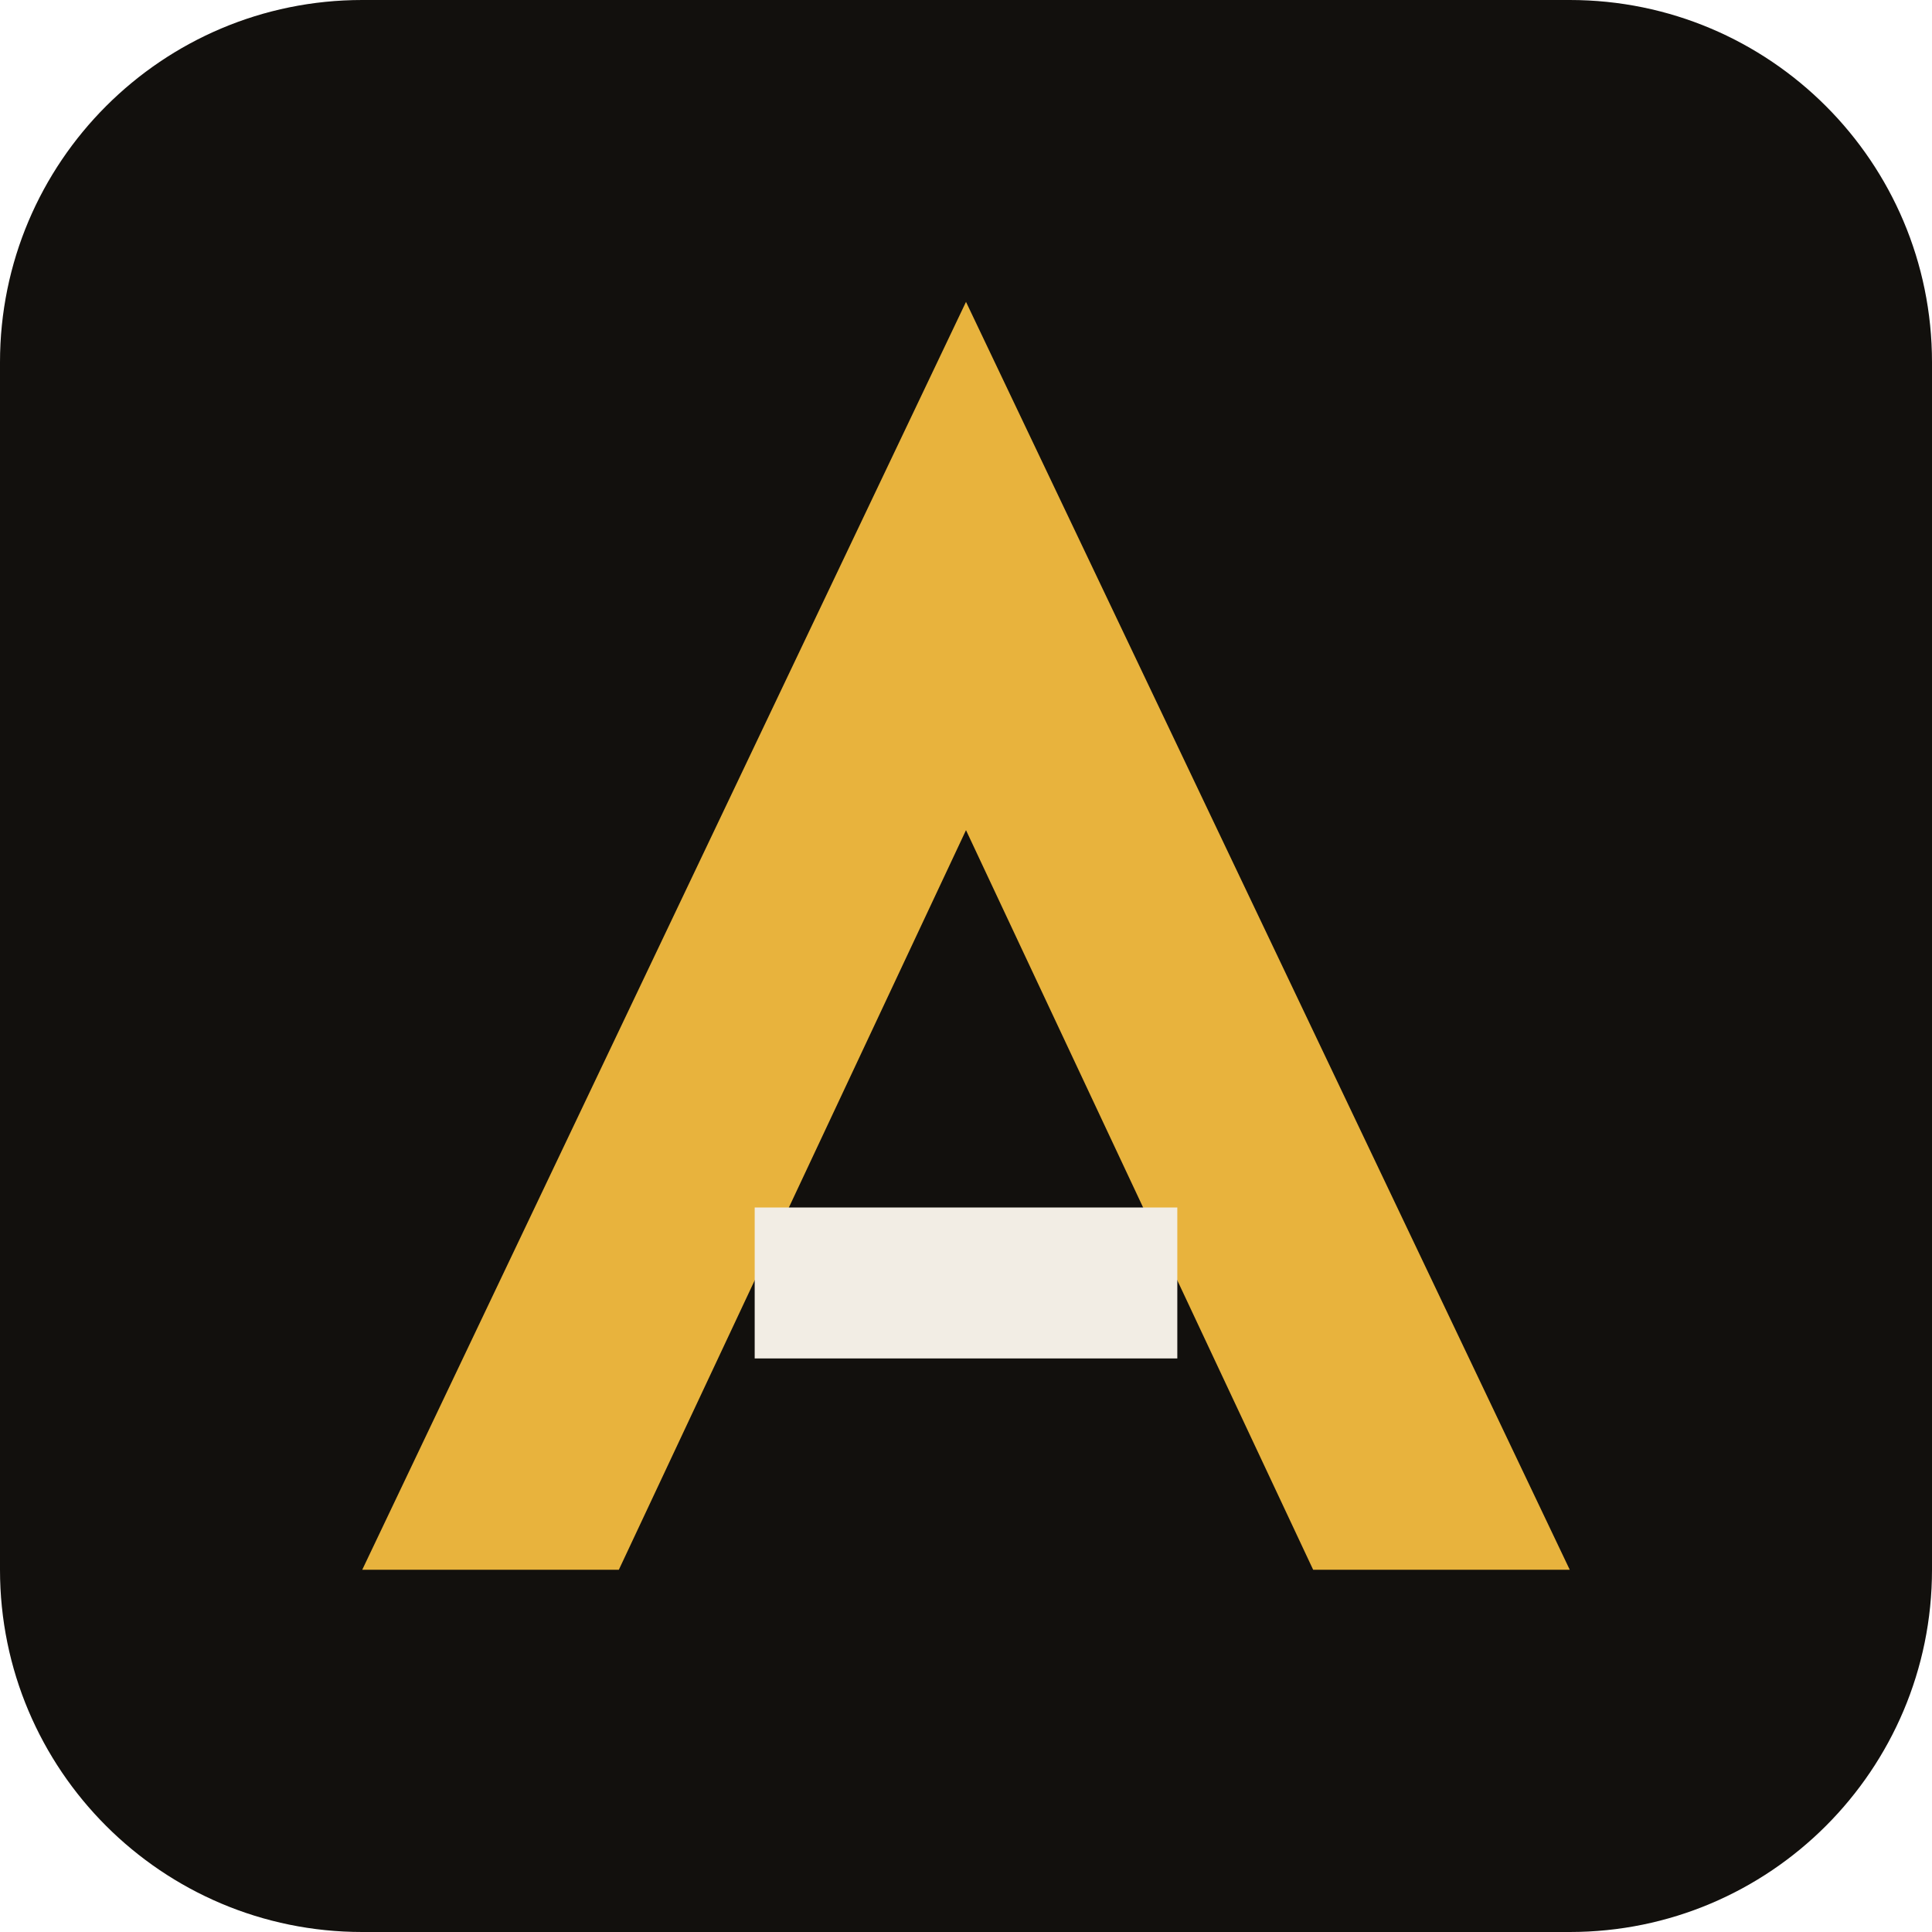
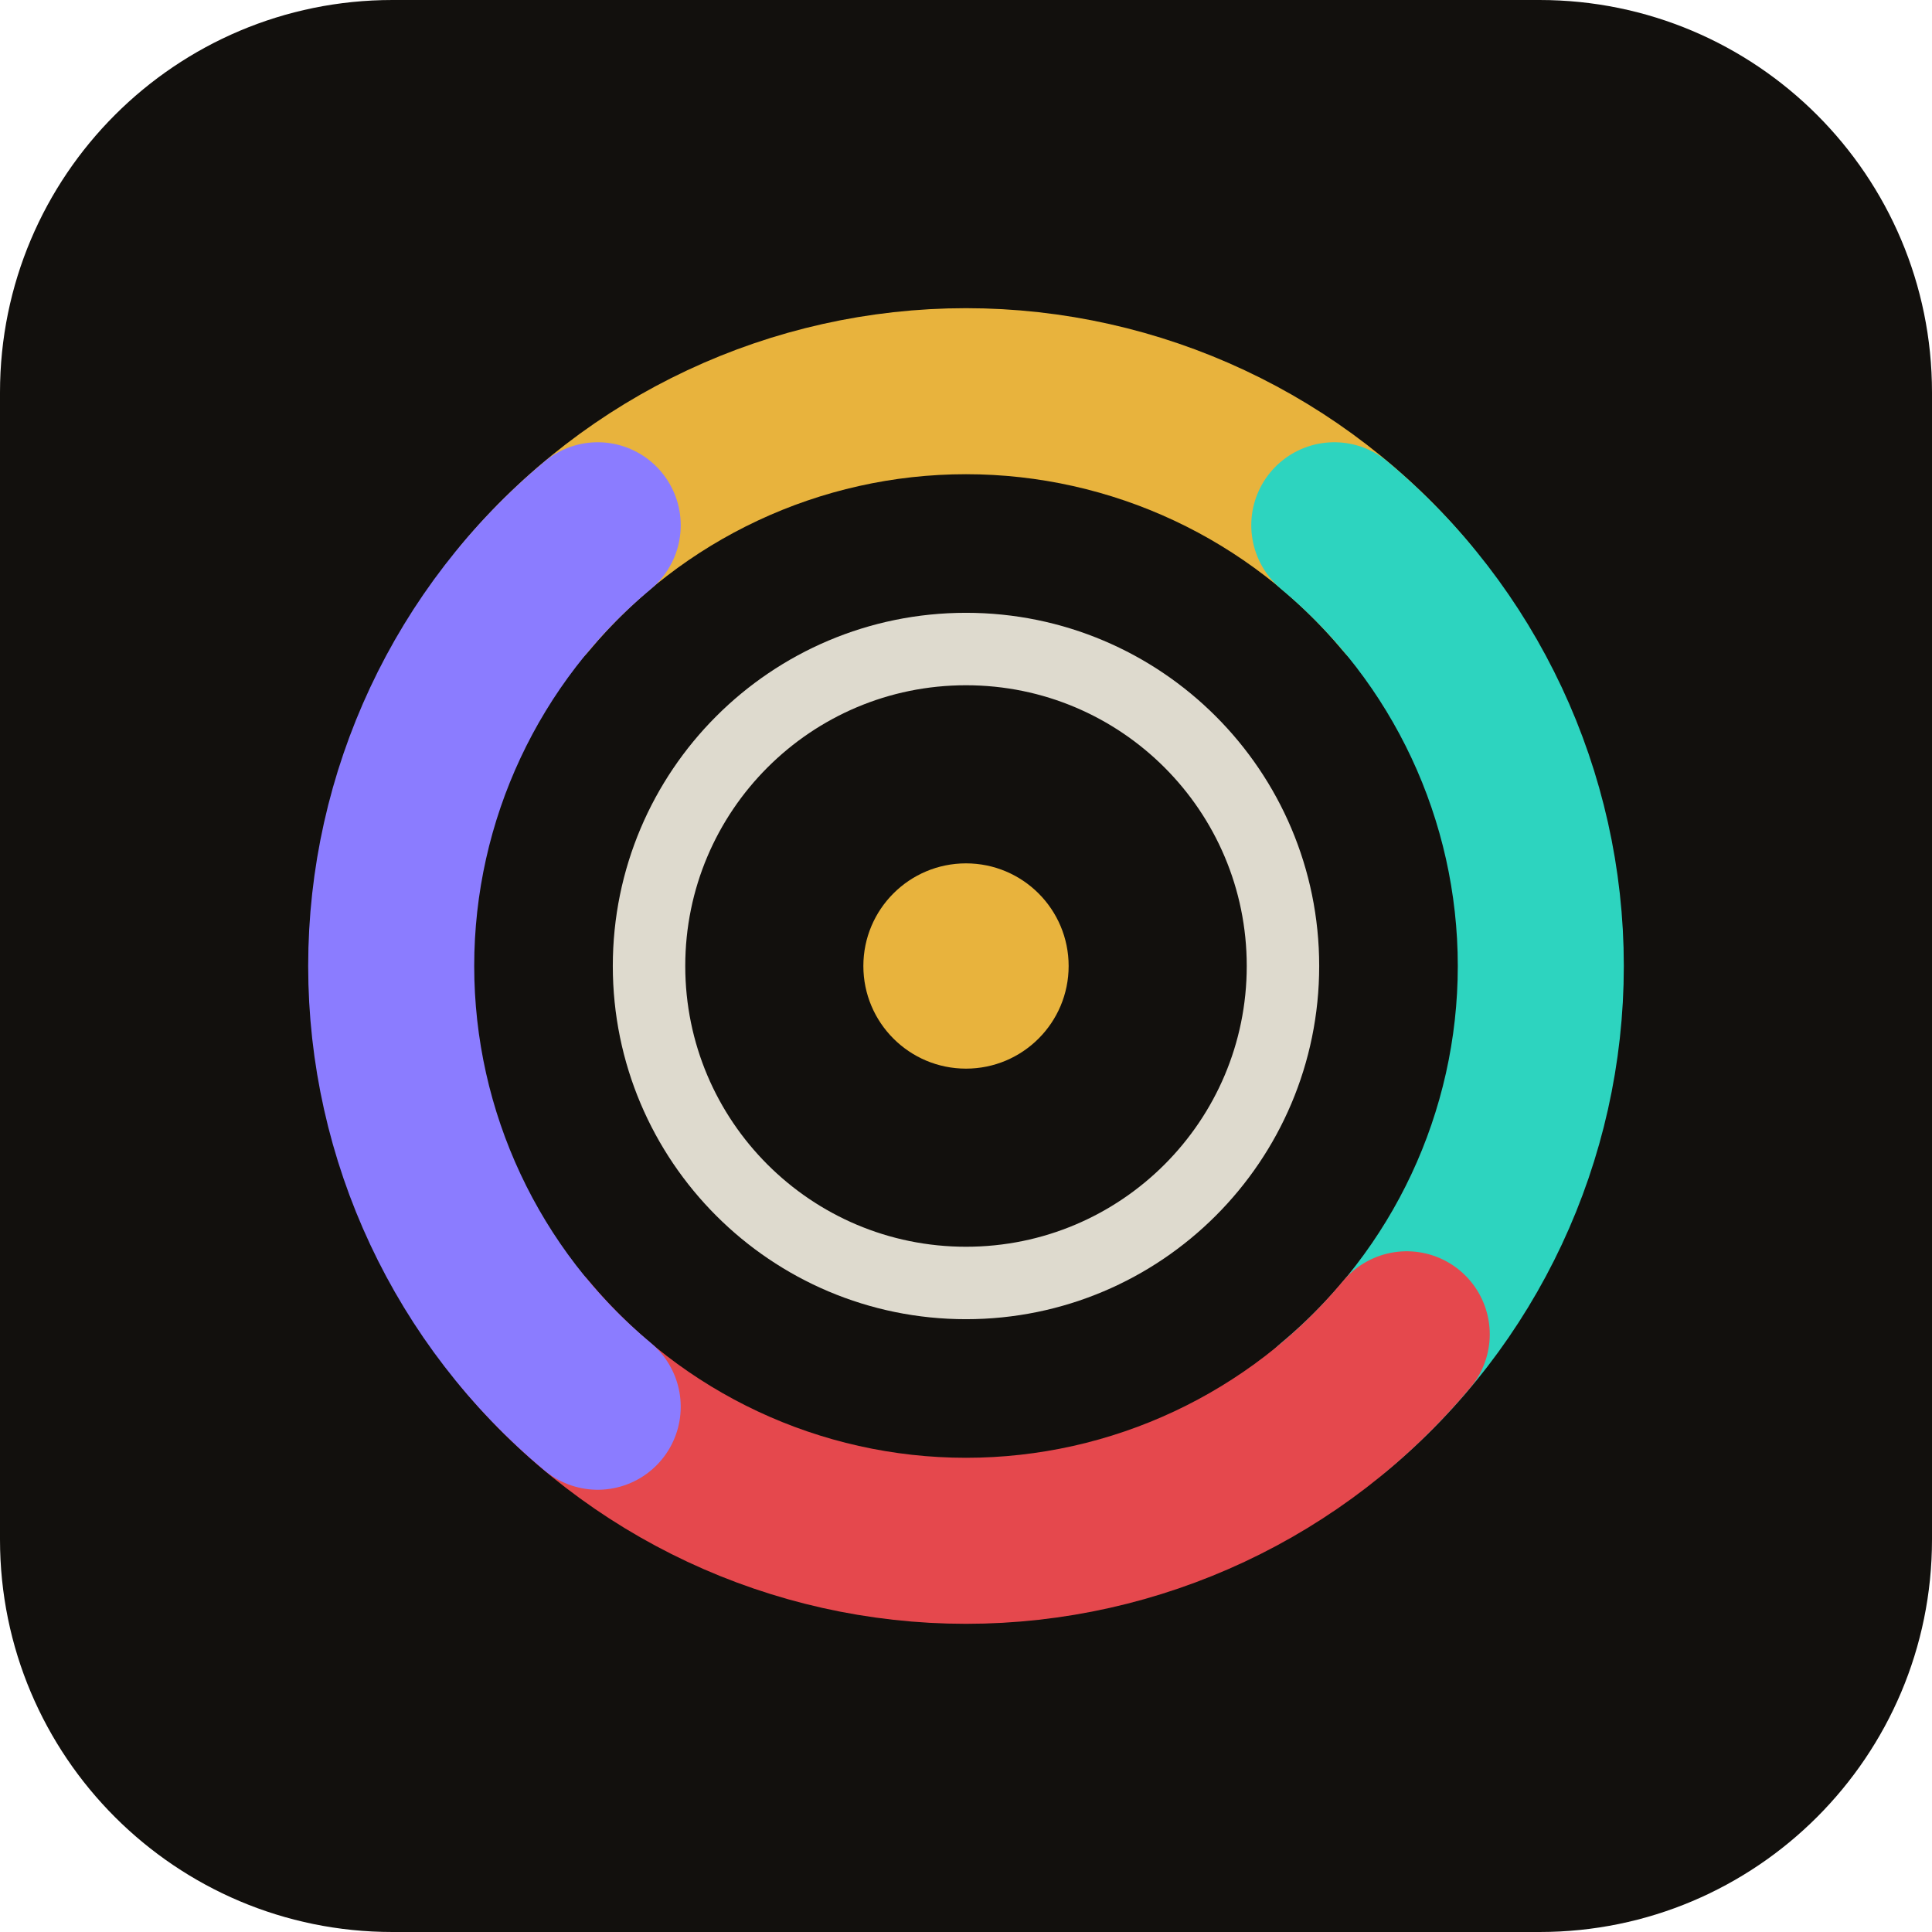
<svg xmlns="http://www.w3.org/2000/svg" viewBox="0 0 64 64">
-   <rect width="64" height="64" rx="12" fill="#12100D" />
-   <path d="M32 10 L52 52 L43.5 52 L32 27.5 L20.5 52 L12 52 Z" fill="#E8B33D" />
-   <rect x="25" y="40" width="14" height="5" fill="#F2EDE4" />
+   <rect width="64" height="64" rx="13" fill="#12100D" />
+   <g fill="none" stroke-width="5.5" stroke-linecap="round">
+     <path d="M17.4 19.8 A19 19 0 0 1 46.6 19.8" stroke="#E8B33D" />
+     <path d="M44.2 17.4 A19 19 0 0 1 44.2 46.6" stroke="#2DD4BF" />
+     <path d="M46.6 44.2 A19 19 0 0 1 17.4 44.2" stroke="#E5484D" />
+     <path d="M19.8 46.6 A19 19 0 0 1 19.8 17.4" stroke="#8B7CFF" />
+   </g>
+   <circle cx="32" cy="32" r="10.5" fill="none" stroke="#F4EFE3" stroke-width="2.4" opacity="0.9" />
+   <circle cx="32" cy="32" r="3.4" fill="#E8B33D" />
</svg>
